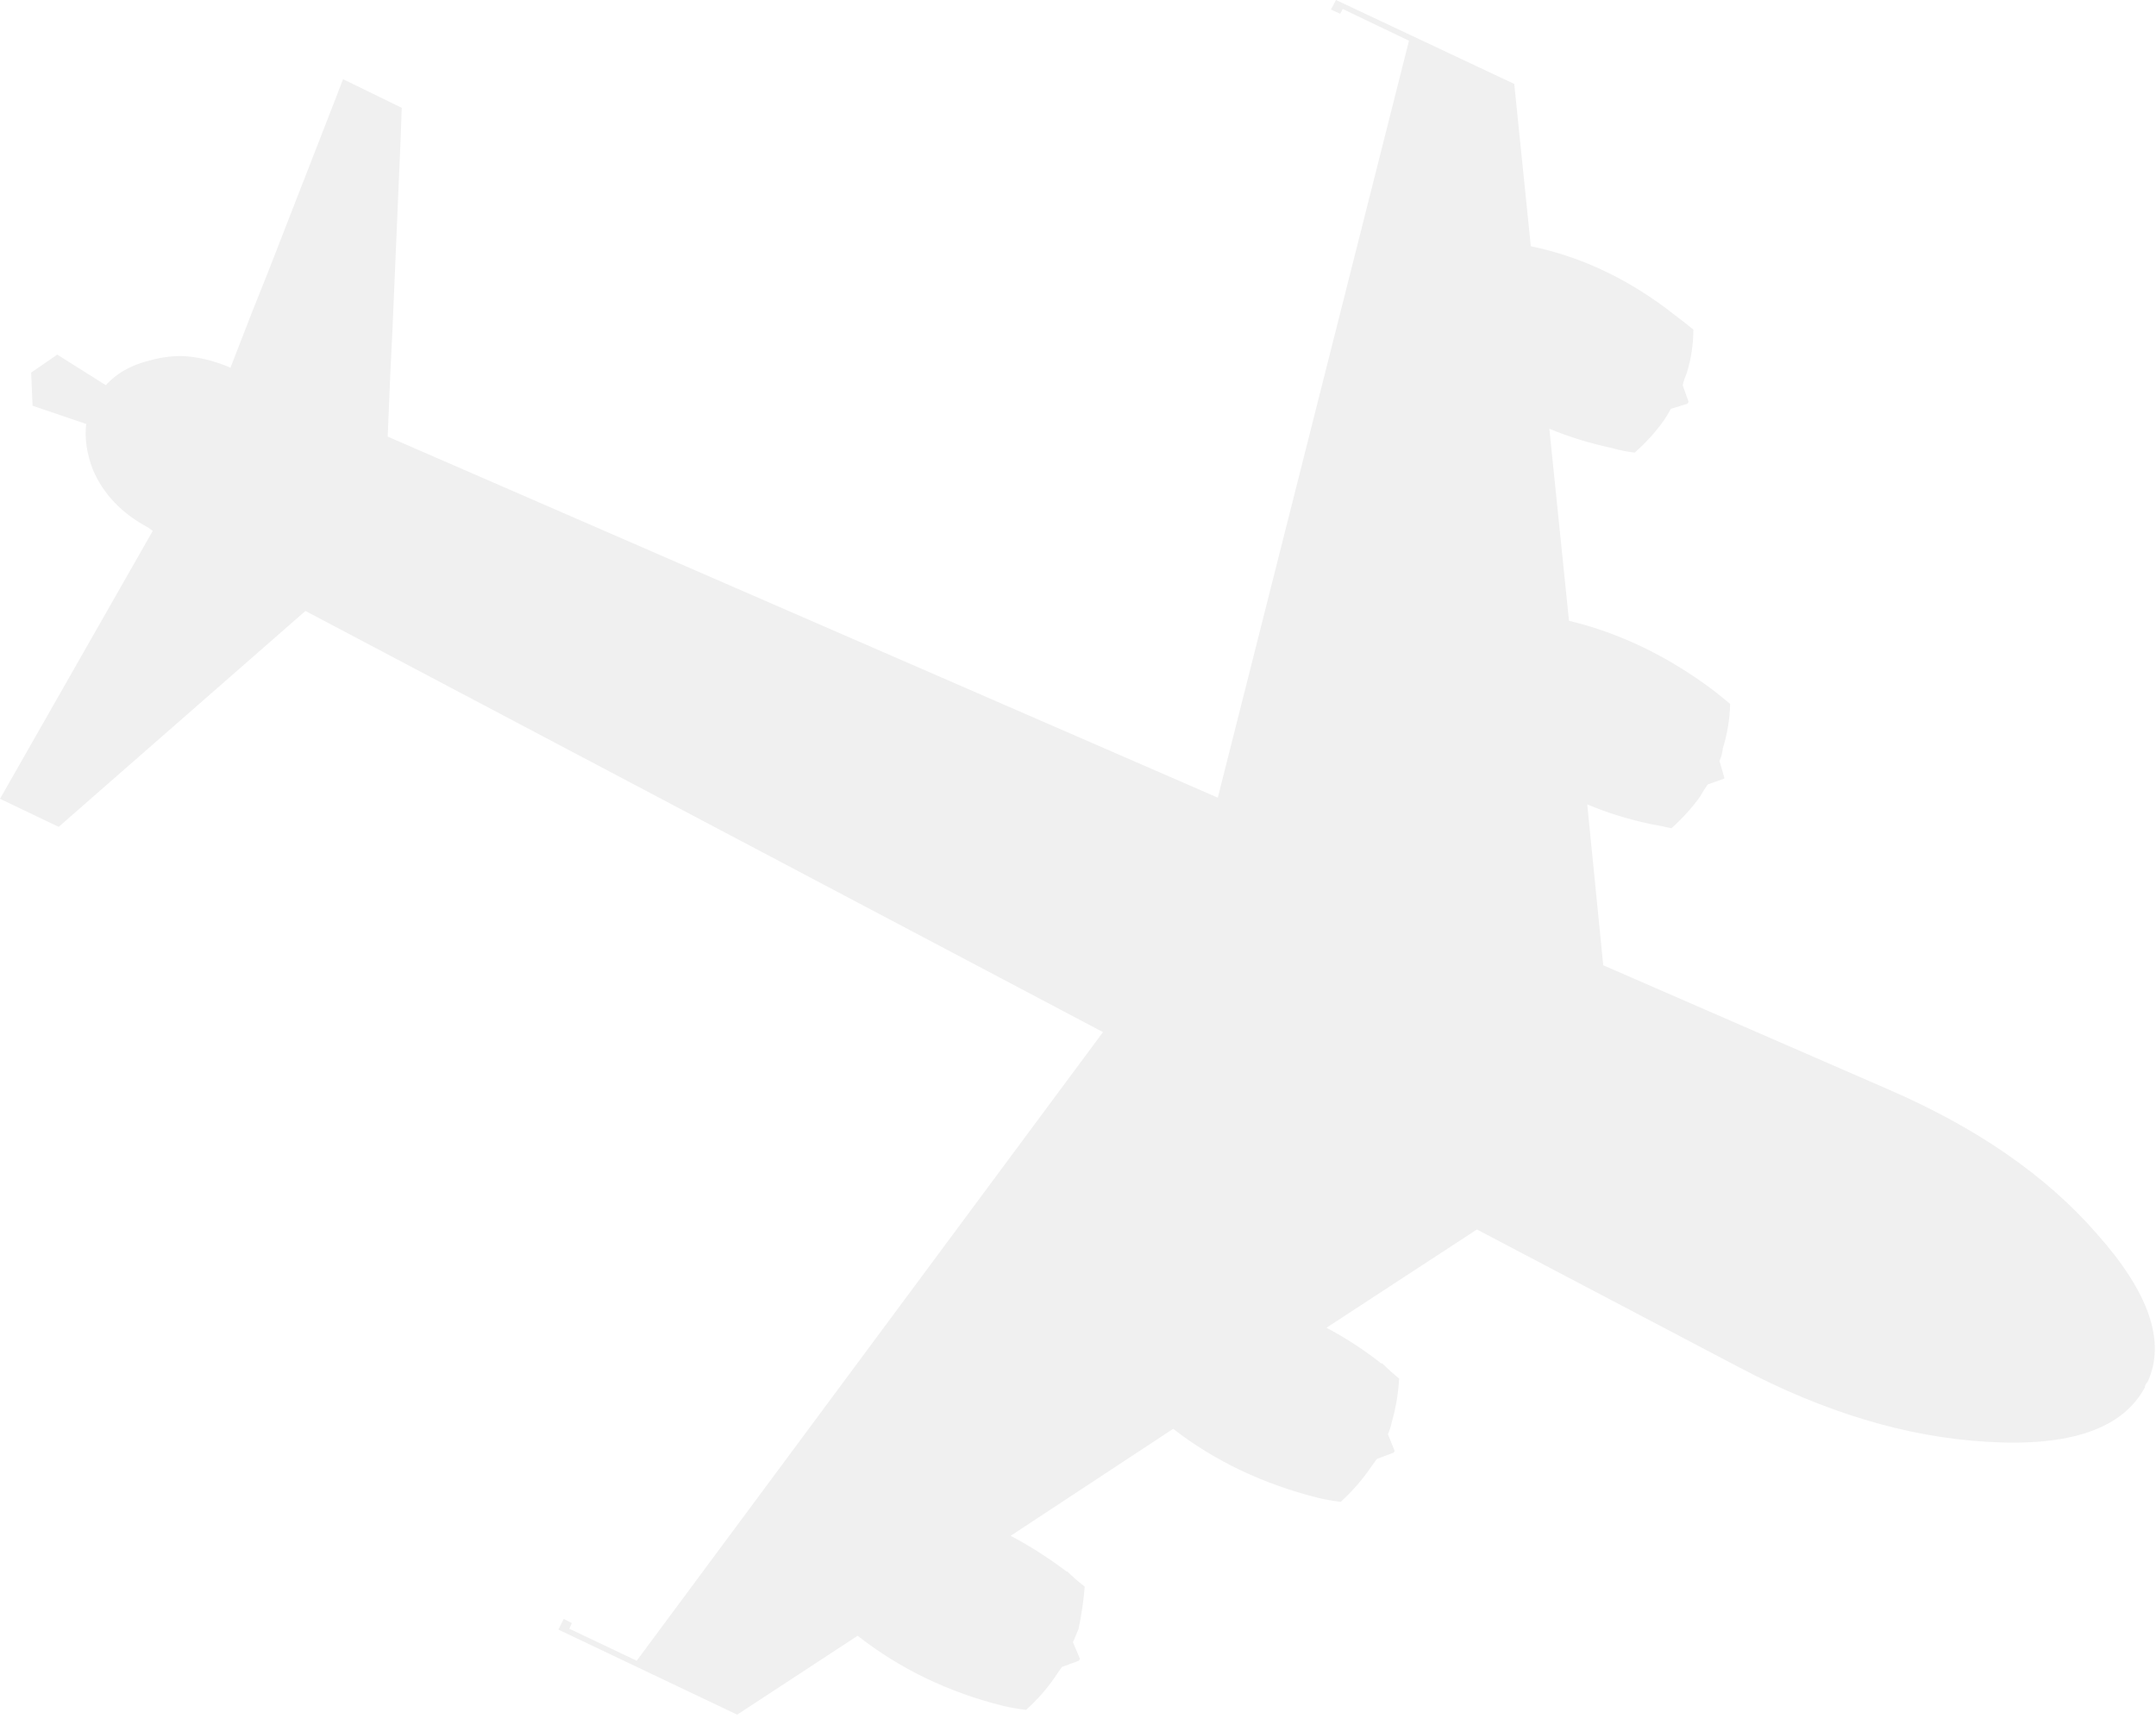
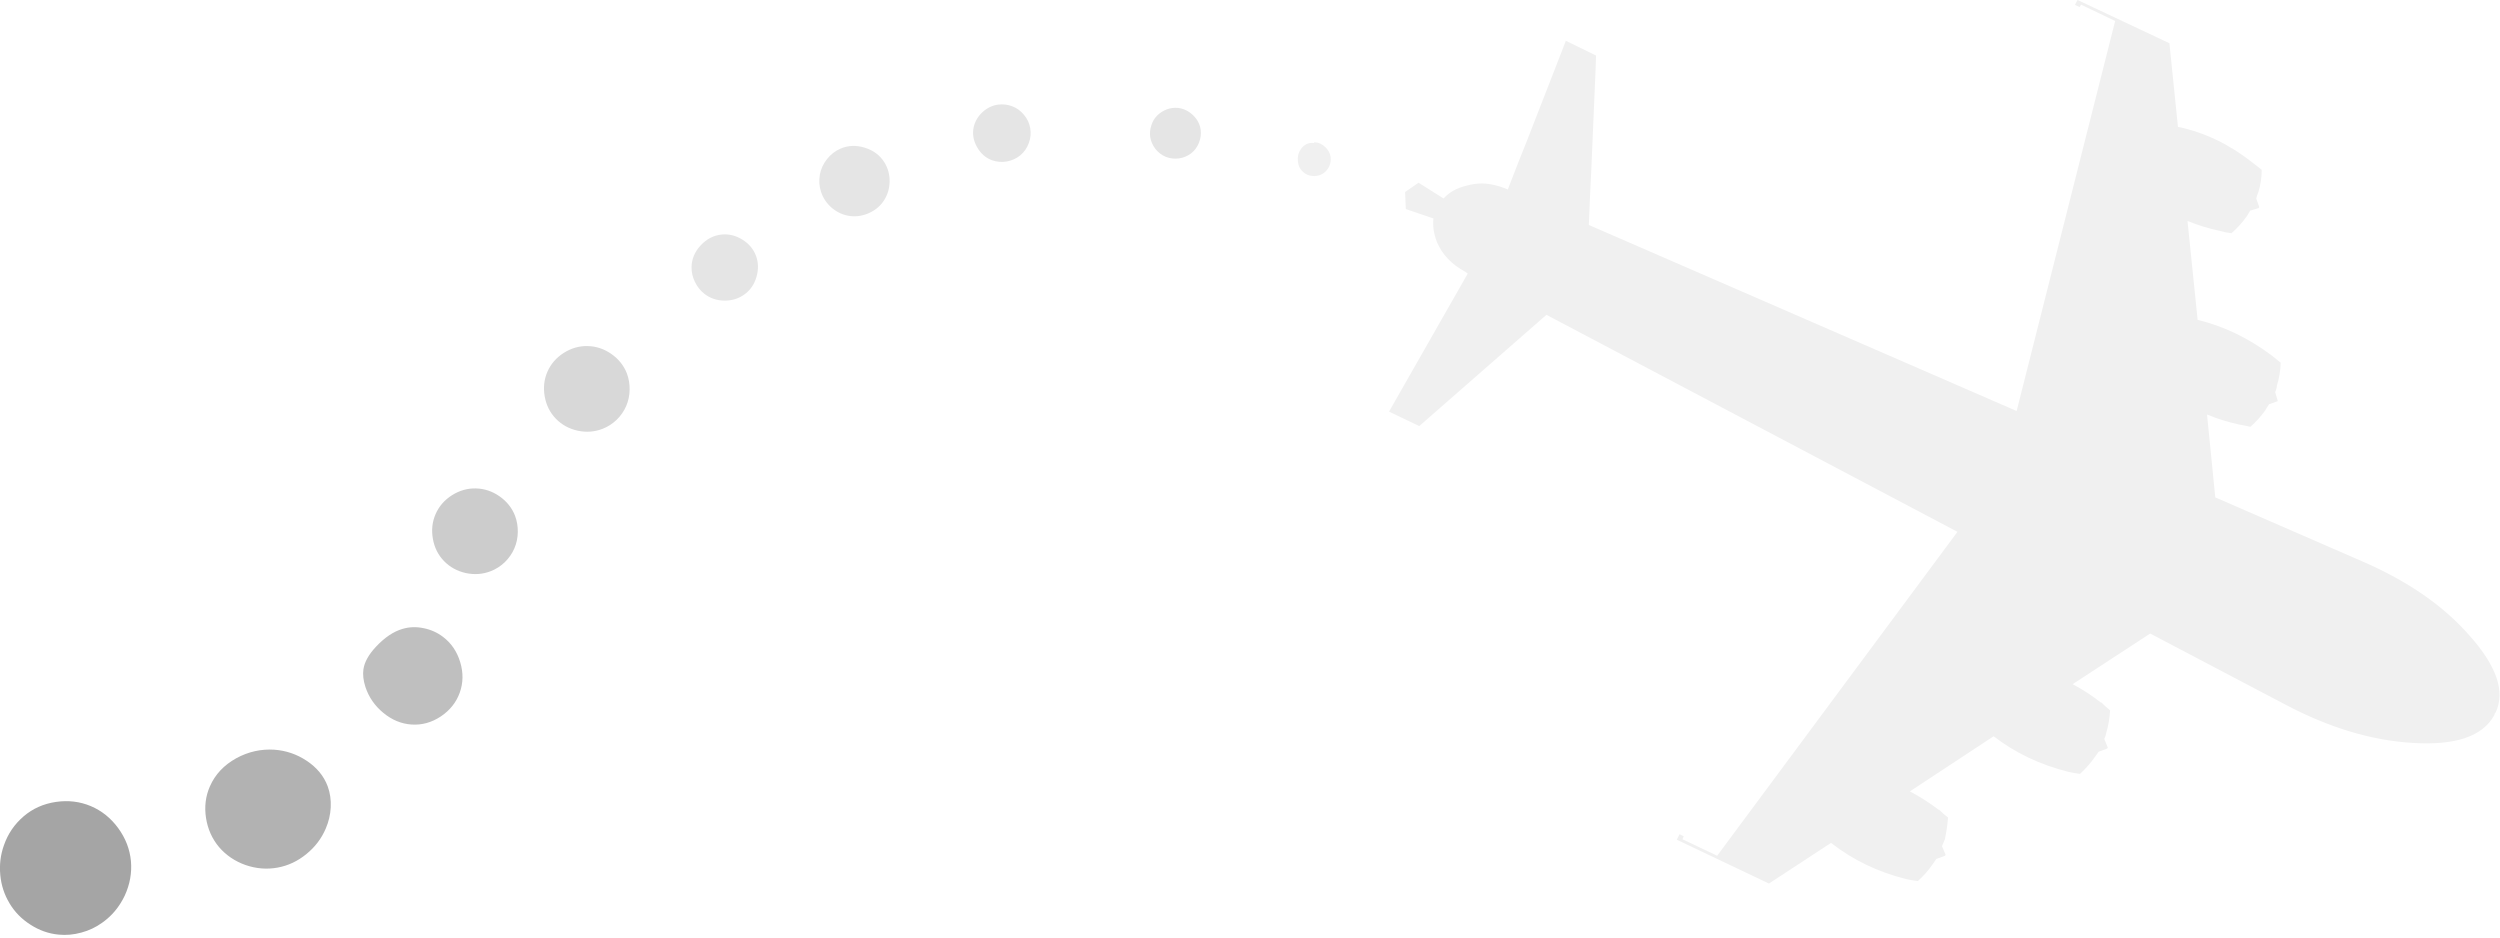
- <svg xmlns="http://www.w3.org/2000/svg" xmlns:xlink="http://www.w3.org/1999/xlink" version="1.1" preserveAspectRatio="none" x="0px" y="0px" width="384px" height="306px" viewBox="0 0 384 306">
+ <svg xmlns="http://www.w3.org/2000/svg" xmlns:xlink="http://www.w3.org/1999/xlink" version="1.1" preserveAspectRatio="none" x="0px" y="0px" width="864px" height="324px" viewBox="0 0 864 324">
  <defs>
    <g id="Layer0_0_FILL">
-       <path fill="#F0F0F0" stroke="none" d=" M 382.5 246.1 Q 387.45 235.4 373.45 219.7 359.95 204.2 336.2 193.95 L 285.55 171.9 282.7 143.25 Q 287.95 145.45 293.55 146.65 L 293.7 146.7 Q 295.75 147.05 297.7 147.5 300.7 144.8 302.8 141.85 303.45 140.7 304.15 139.7 L 307.1 138.65 307.1 138.45 306.25 135.5 Q 306.75 134.45 306.85 133.25 308.05 129.45 308.15 125.35 306.7 124.15 305.05 122.85 292.95 113.8 279.45 110.55 L 275.95 76.35 Q 281.25 78.55 287.15 79.8 289.25 80.4 291.15 80.6 294.15 77.95 296.25 75 296.95 74 297.6 72.8 L 300.55 71.9 300.75 71.55 299.7 68.6 Q 299.95 67.55 300.45 66.35 301.6 62.6 301.6 58.7 300.1 57.45 298.35 56.15 286.4 46.7 272.65 43.85 L 269.7 14.95 237.95 0 237.05 1.7 238.7 2.45 239.15 1.6 250.95 7.25 216.9 142.05 69.05 77.75 69.5 66.95 69.9 58.75 71.4 23.65 71.55 19.2 61.1 14.1 59.6 18 47.8 48.3 45 55.3 41.1 65.35 41.1 65.5 Q 36.55 63.55 32.3 63.4 29.45 63.4 26.65 64.2 21.7 65.4 18.85 68.6 L 10.2 63.15 5.55 66.35 5.8 72.25 15.35 75.5 Q 14.9 79.35 16.55 83.65 19.35 90.2 26.4 93.95 L 27.2 94.55 0 142.25 10.45 147.25 54.4 108.8 196.45 183.8 113.4 295.75 101.4 290.05 101.85 289.05 100.4 288.3 99.45 290.2 131.3 305.35 152.75 291.3 Q 164.05 300.15 178.7 303.8 180.65 304.25 182.75 304.5 185.75 301.8 187.9 298.65 188.55 297.65 189.15 296.85 L 192.15 295.75 192.35 295.4 191.1 292.45 Q 191.55 291.45 192.1 290.05 192.85 286.6 193.2 282.55 191.55 281.3 190.1 279.85 L 189.95 279.85 Q 185.2 276.25 180 273.5 L 208.95 254.45 Q 220.05 263.05 234.8 266.75 236.65 267.2 238.8 267.45 241.75 264.75 243.95 261.6 244.6 260.65 245.25 259.8 L 248.2 258.7 248.4 258.4 247.2 255.4 Q 247.65 254.4 247.95 253 248.95 249.55 249.2 245.5 247.6 244.2 246.2 242.8 L 246 242.8 Q 241.45 239.2 236.25 236.45 L 263.05 218.95 309.85 243.55 Q 332.5 255.5 353.75 256.75 376.05 258.15 382 247.1 382.05 246.55 382.5 246.1 Z" />
+       <path fill="#D8D8D8" stroke="none" d=" M 217.6 134.7 Q 217.65 131.75 216.65 129.05 215.05 124.95 211.25 122.3 207.5 119.7 203.1 119.6 198.75 119.5 194.85 121.95 190.95 124.45 189.2 128.45 187.45 132.45 188.25 137 189.05 141.55 192.1 144.7 195.15 147.85 199.65 148.85 204.15 149.8 208.25 148.2 210.95 147.15 213.1 145.1 215.25 143 216.4 140.35 217.55 137.7 217.6 134.7 Z" />
+       <path fill="#A5A5A5" stroke="none" d=" M 8.2 282.1 Q 3.4 286.2 1.35 292.15 -0.4 297.05 0.1 302.4 0.594 307.69 3.25 312.1 3.27 312.15 3.3 312.2 5.95 316.65 10.5 319.55 15.05 322.5 20.2 323 24.15 323.4 28.1 322.3 32.05 321.25 35.3 318.9 39.188 316.167 41.7 312.1 42.467 310.885 43.1 309.55 45.8 303.7 45.25 297.55 44.65 291.4 40.85 286.2 37.05 281 31.4 278.6 25.7 276.2 19.3 277.15 12.9 278.1 8.2 282.1 Z" />
+       <path fill="#B2B2B2" stroke="none" d=" M 105.9 295.15 Q 110.4 291.5 112.6 286.3 114.1 282.8 114.3 279.05 114.5 275.15 113.25 271.75 111.25 266.4 105.95 262.9 100.9 259.55 94.85 259.1 87.9 258.65 81.65 262.05 75.25 265.6 72.55 271.75 70.3 276.85 71.2 282.7 72.1 288.45 75.7 292.75 79.35 297 84.85 298.95 90.35 300.85 95.9 299.85 101.4 298.85 105.9 295.15 Z" />
+       <path fill="#BFBFBF" stroke="none" d=" M 146.4 217.1 Q 142.6 216.3 139.1 217.35 134.45 218.7 129.95 223.5 126.15 227.55 125.6 231.3 125.2 234.05 126.3 237.45 128.05 242.7 132.4 246.3 136.9 250.05 142.25 250.4 147.6 250.75 152.35 247.6 157.1 244.4 158.9 239.35 160.7 234.3 159.05 228.85 157.4 223.35 153.1 220.1 150.15 217.85 146.4 217.1 Z" />
+       <path fill="#CCCCCC" stroke="none" d=" M 174.45 194.3 Q 176.6 192.2 177.75 189.55 178.9 186.9 178.95 183.9 179 180.95 178 178.25 176.4 174.15 172.6 171.5 168.85 168.9 164.45 168.8 160.1 168.7 156.2 171.15 152.3 173.65 150.55 177.65 148.8 181.65 149.6 186.2 150.4 190.75 153.45 193.9 156.5 197.05 161 198.05 165.5 199 169.6 197.4 172.3 196.35 174.45 194.3 Z" />
+       <path fill="#E5E5E5" stroke="none" d=" M 307.45 62.7 Q 307.5 59.15 305.7 56.2 303.4 52.45 298.9 51.05 294.4 49.65 290.4 51.4 287.7 52.6 285.8 55 283.9 57.4 283.35 60.3 282.8 63.45 283.75 66.3 284.8 69.55 287.55 71.9 290.35 74.2 293.7 74.65 297.1 75.1 300.4 73.6 303.7 72.1 305.55 69.2 307.4 66.3 307.45 62.7 M 261.45 95.65 Q 262.55 91.85 261.25 88.35 259.9 84.85 256.55 82.8 253.15 80.7 249.45 81.05 245.3 81.45 242.2 84.75 239.1 88.05 239 92.25 238.95 94.9 240.15 97.4 241.35 99.9 243.45 101.55 246.4 103.85 250.4 103.9 254.35 103.9 257.35 101.7 260.35 99.5 261.45 95.65 M 339.55 38.75 Q 337.2 40.95 336.5 43.95 335.75 47.45 337.65 50.8 339.55 54.2 342.9 55.4 345.35 56.25 348 55.8 350.65 55.3 352.65 53.65 354.65 51.95 355.55 49.45 356.5 46.9 356.05 44.35 355.65 41.8 353.9 39.7 352.2 37.6 349.75 36.7 347.45 35.85 345 36.15 341.95 36.55 339.55 38.75 M 414.95 44.85 Q 414.55 41.95 412.3 39.8 410.05 37.65 407.15 37.3 405.15 37.1 403.25 37.8 401.3 38.55 399.9 39.95 398.5 41.35 397.9 43.35 397.25 45.3 397.5 47.3 397.85 49.55 399.3 51.45 400.8 53.35 402.9 54.2 405.05 55.05 407.45 54.75 409.8 54.4 411.65 53 413.45 51.6 414.35 49.35 415.25 47.1 414.95 44.85 Z" />
+       <path fill="#F0F0F0" stroke="none" d=" M 454.25 49.15 Q 454.25 49.5 453.65 49.4 452.5 49.3 451.35 49.9 450.3 50.5 449.6 51.5 448.3 53.3 448.55 55.7 448.75 58.1 450.45 59.5 451.35 60.3 452.55 60.65 452.95 60.75 453.45 60.8 455.15 61 456.65 60.3 458.15 59.55 459.05 58.1 459.95 56.6 459.9 54.95 459.9 54.55 459.85 54.15 459.55 52.4 458.15 50.95 456.45 49.25 454.25 49.15 M 752.7 43.85 L 749.75 14.95 718 0 717.1 1.7 718.75 2.45 719.2 1.6 731 7.25 696.95 142.05 549.1 77.75 549.55 66.95 549.95 58.75 551.45 23.65 551.6 19.2 541.15 14.1 539.65 18 527.85 48.3 525.05 55.3 521.15 65.35 521.15 65.5 Q 516.6 63.55 512.35 63.4 509.5 63.4 506.7 64.2 501.75 65.4 498.9 68.6 L 490.25 63.15 485.6 66.35 485.85 72.25 495.4 75.5 Q 494.95 79.35 496.6 83.65 499.4 90.2 506.45 93.95 L 507.25 94.55 480.05 142.25 490.5 147.25 534.45 108.8 676.5 183.8 593.45 295.75 581.45 290.05 581.9 289.05 580.45 288.3 579.5 290.2 611.35 305.35 632.8 291.3 Q 644.1 300.15 658.75 303.8 660.7 304.25 662.8 304.5 665.8 301.8 667.95 298.65 668.6 297.65 669.2 296.85 L 672.2 295.75 672.4 295.4 671.15 292.45 Q 671.6 291.45 672.15 290.05 672.9 286.6 673.25 282.55 671.6 281.3 670.15 279.85 L 670 279.85 Q 665.25 276.25 660.05 273.5 L 689 254.45 Q 700.1 263.05 714.85 266.75 716.7 267.2 718.85 267.45 721.8 264.75 724 261.6 724.65 260.65 725.3 259.8 L 728.25 258.7 728.45 258.4 727.25 255.4 Q 727.7 254.4 728 253 729 249.55 729.25 245.5 727.65 244.2 726.25 242.8 L 726.05 242.8 Q 721.5 239.2 716.3 236.45 L 743.1 218.95 789.9 243.55 Q 812.55 255.5 833.8 256.75 856.1 258.15 862.05 247.1 862.1 246.55 862.55 246.1 867.5 235.4 853.5 219.7 840 204.2 816.25 193.95 L 765.6 171.9 762.75 143.25 Q 768 145.45 773.6 146.65 L 773.75 146.7 Q 775.8 147.05 777.75 147.5 780.75 144.8 782.85 141.85 783.5 140.7 784.2 139.7 L 787.15 138.65 787.15 138.45 786.3 135.5 Q 786.8 134.45 786.9 133.25 788.1 129.45 788.2 125.35 786.75 124.15 785.1 122.85 773 113.8 759.5 110.55 L 756 76.35 Q 761.3 78.55 767.2 79.8 769.3 80.4 771.2 80.6 774.2 77.95 776.3 75 777 74 777.65 72.8 L 780.6 71.9 780.8 71.55 779.75 68.6 Q 780 67.55 780.5 66.35 781.65 62.6 781.65 58.7 780.15 57.45 778.4 56.15 766.45 46.7 752.7 43.85 Z" />
    </g>
  </defs>
  <g transform="matrix( 1, 0, 0, 1, 0,0) ">
    <use xlink:href="#Layer0_0_FILL" />
  </g>
</svg>
